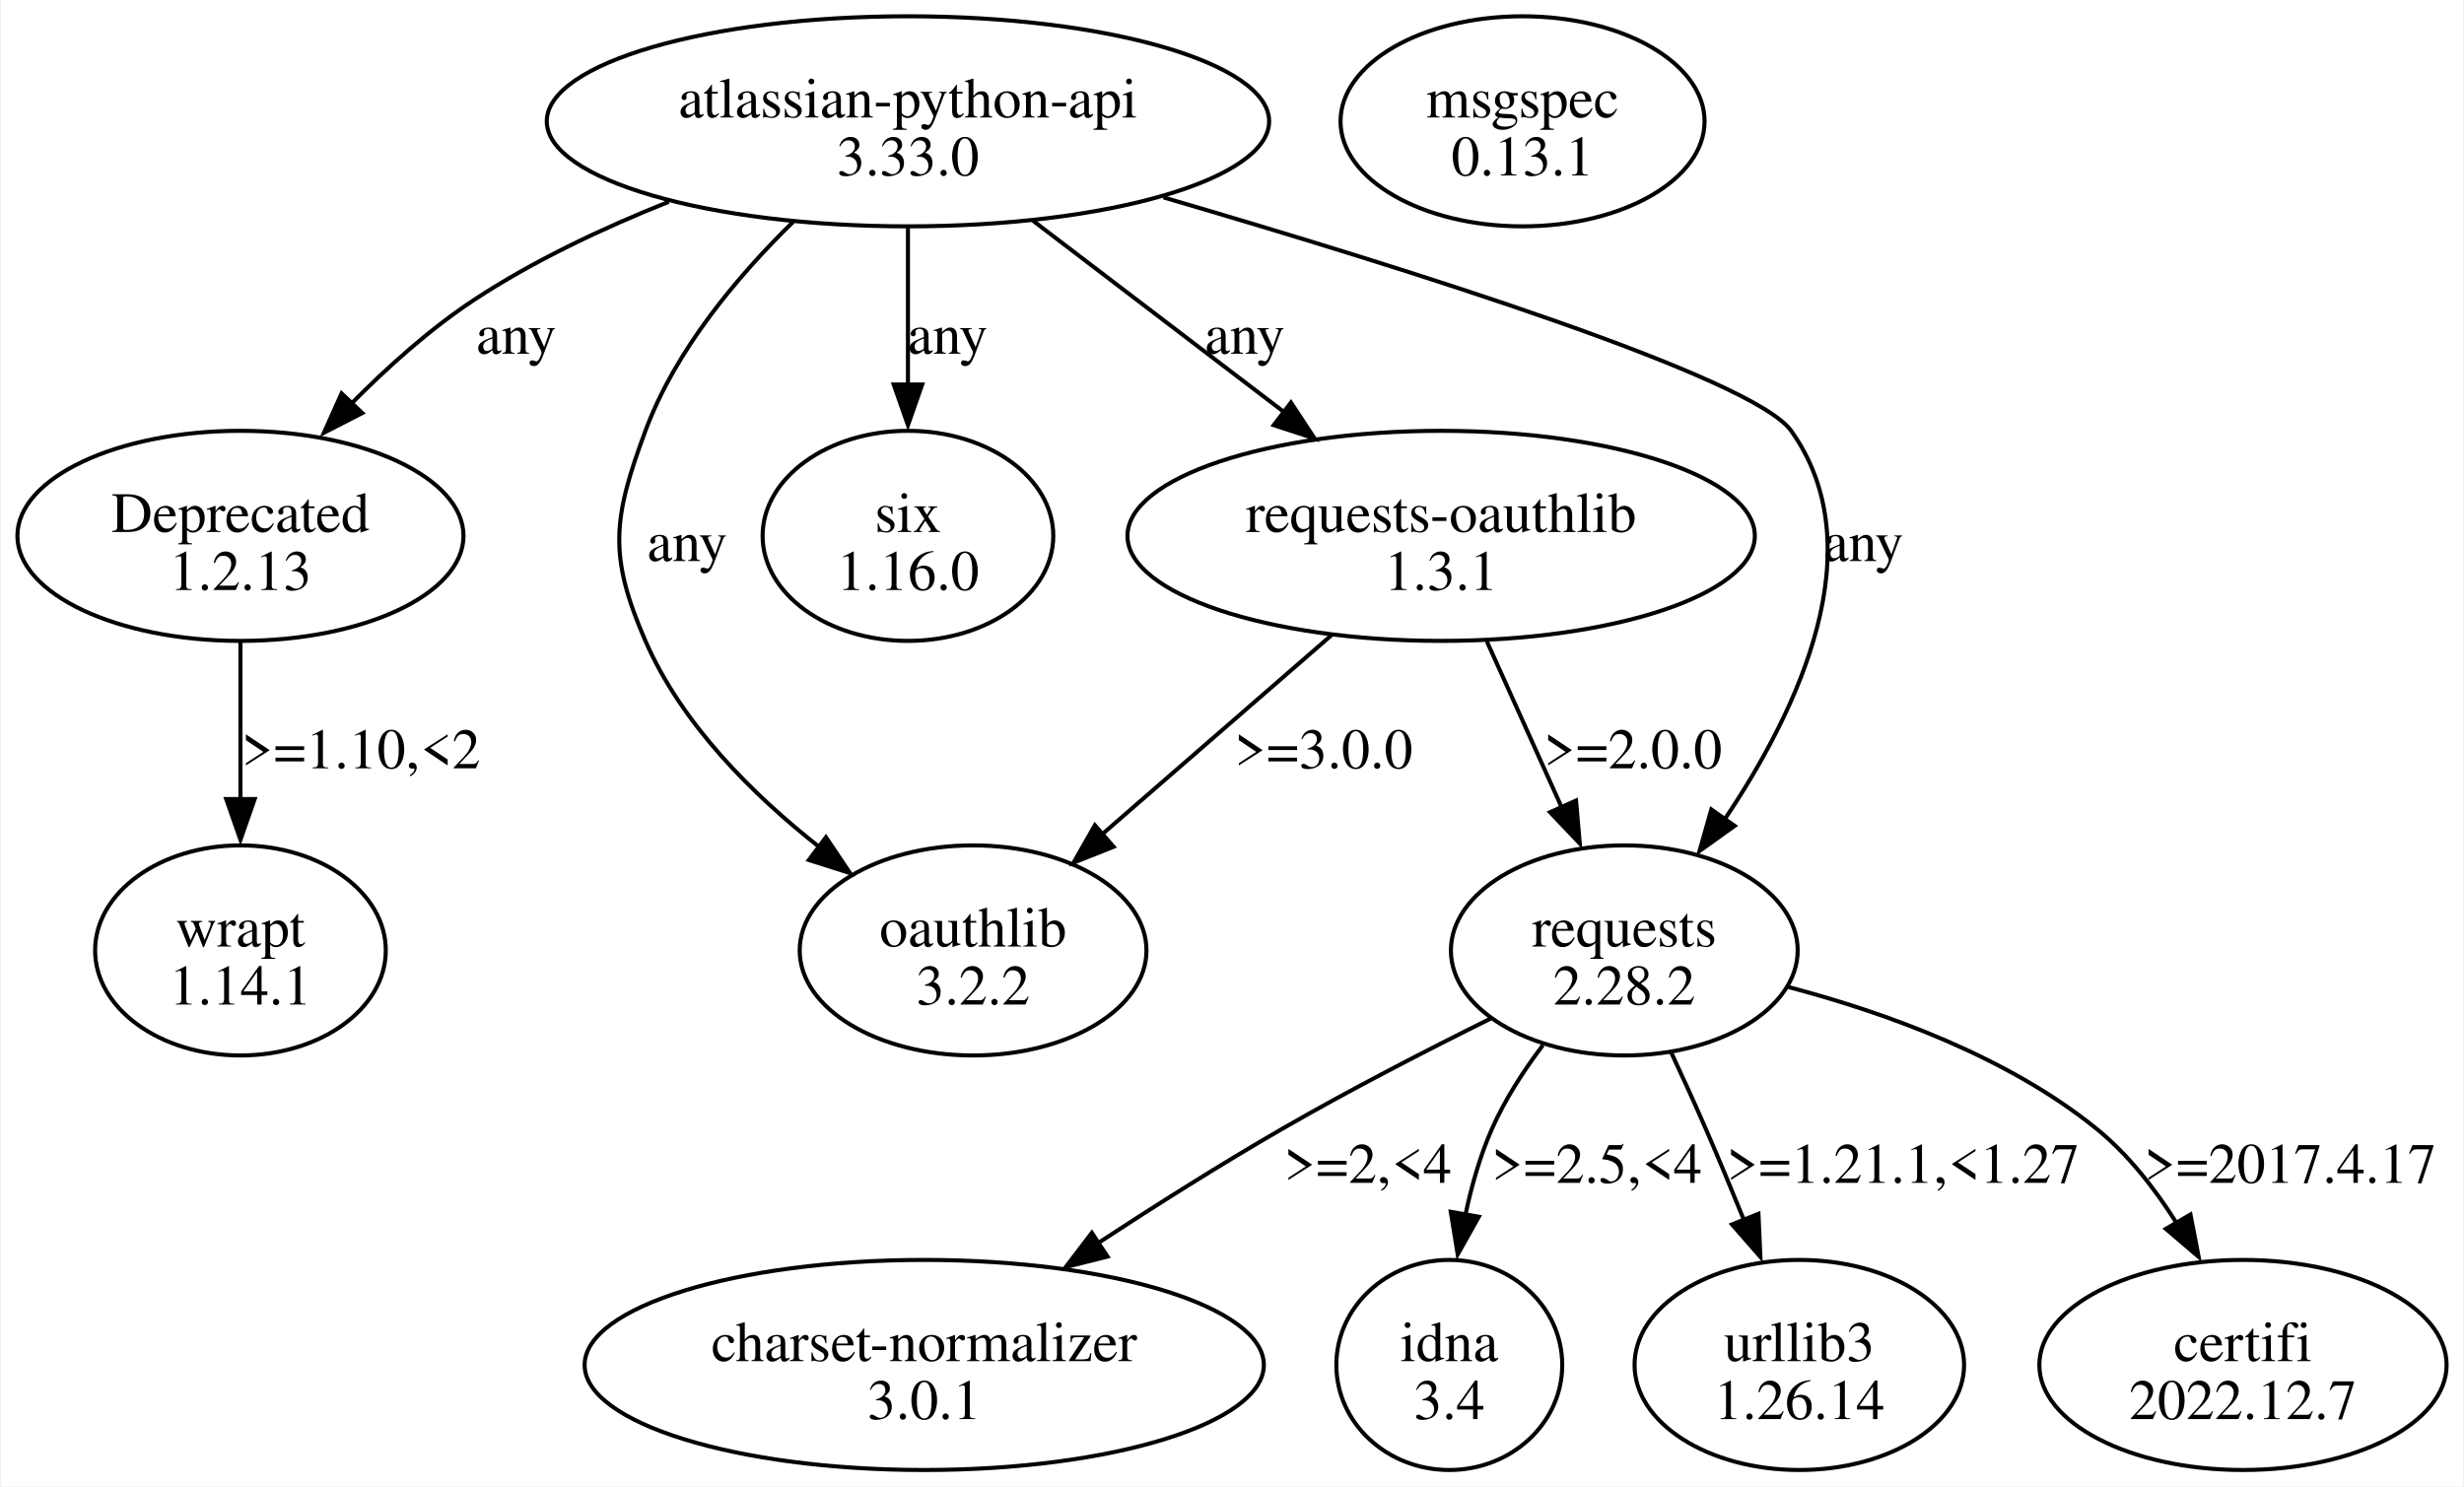
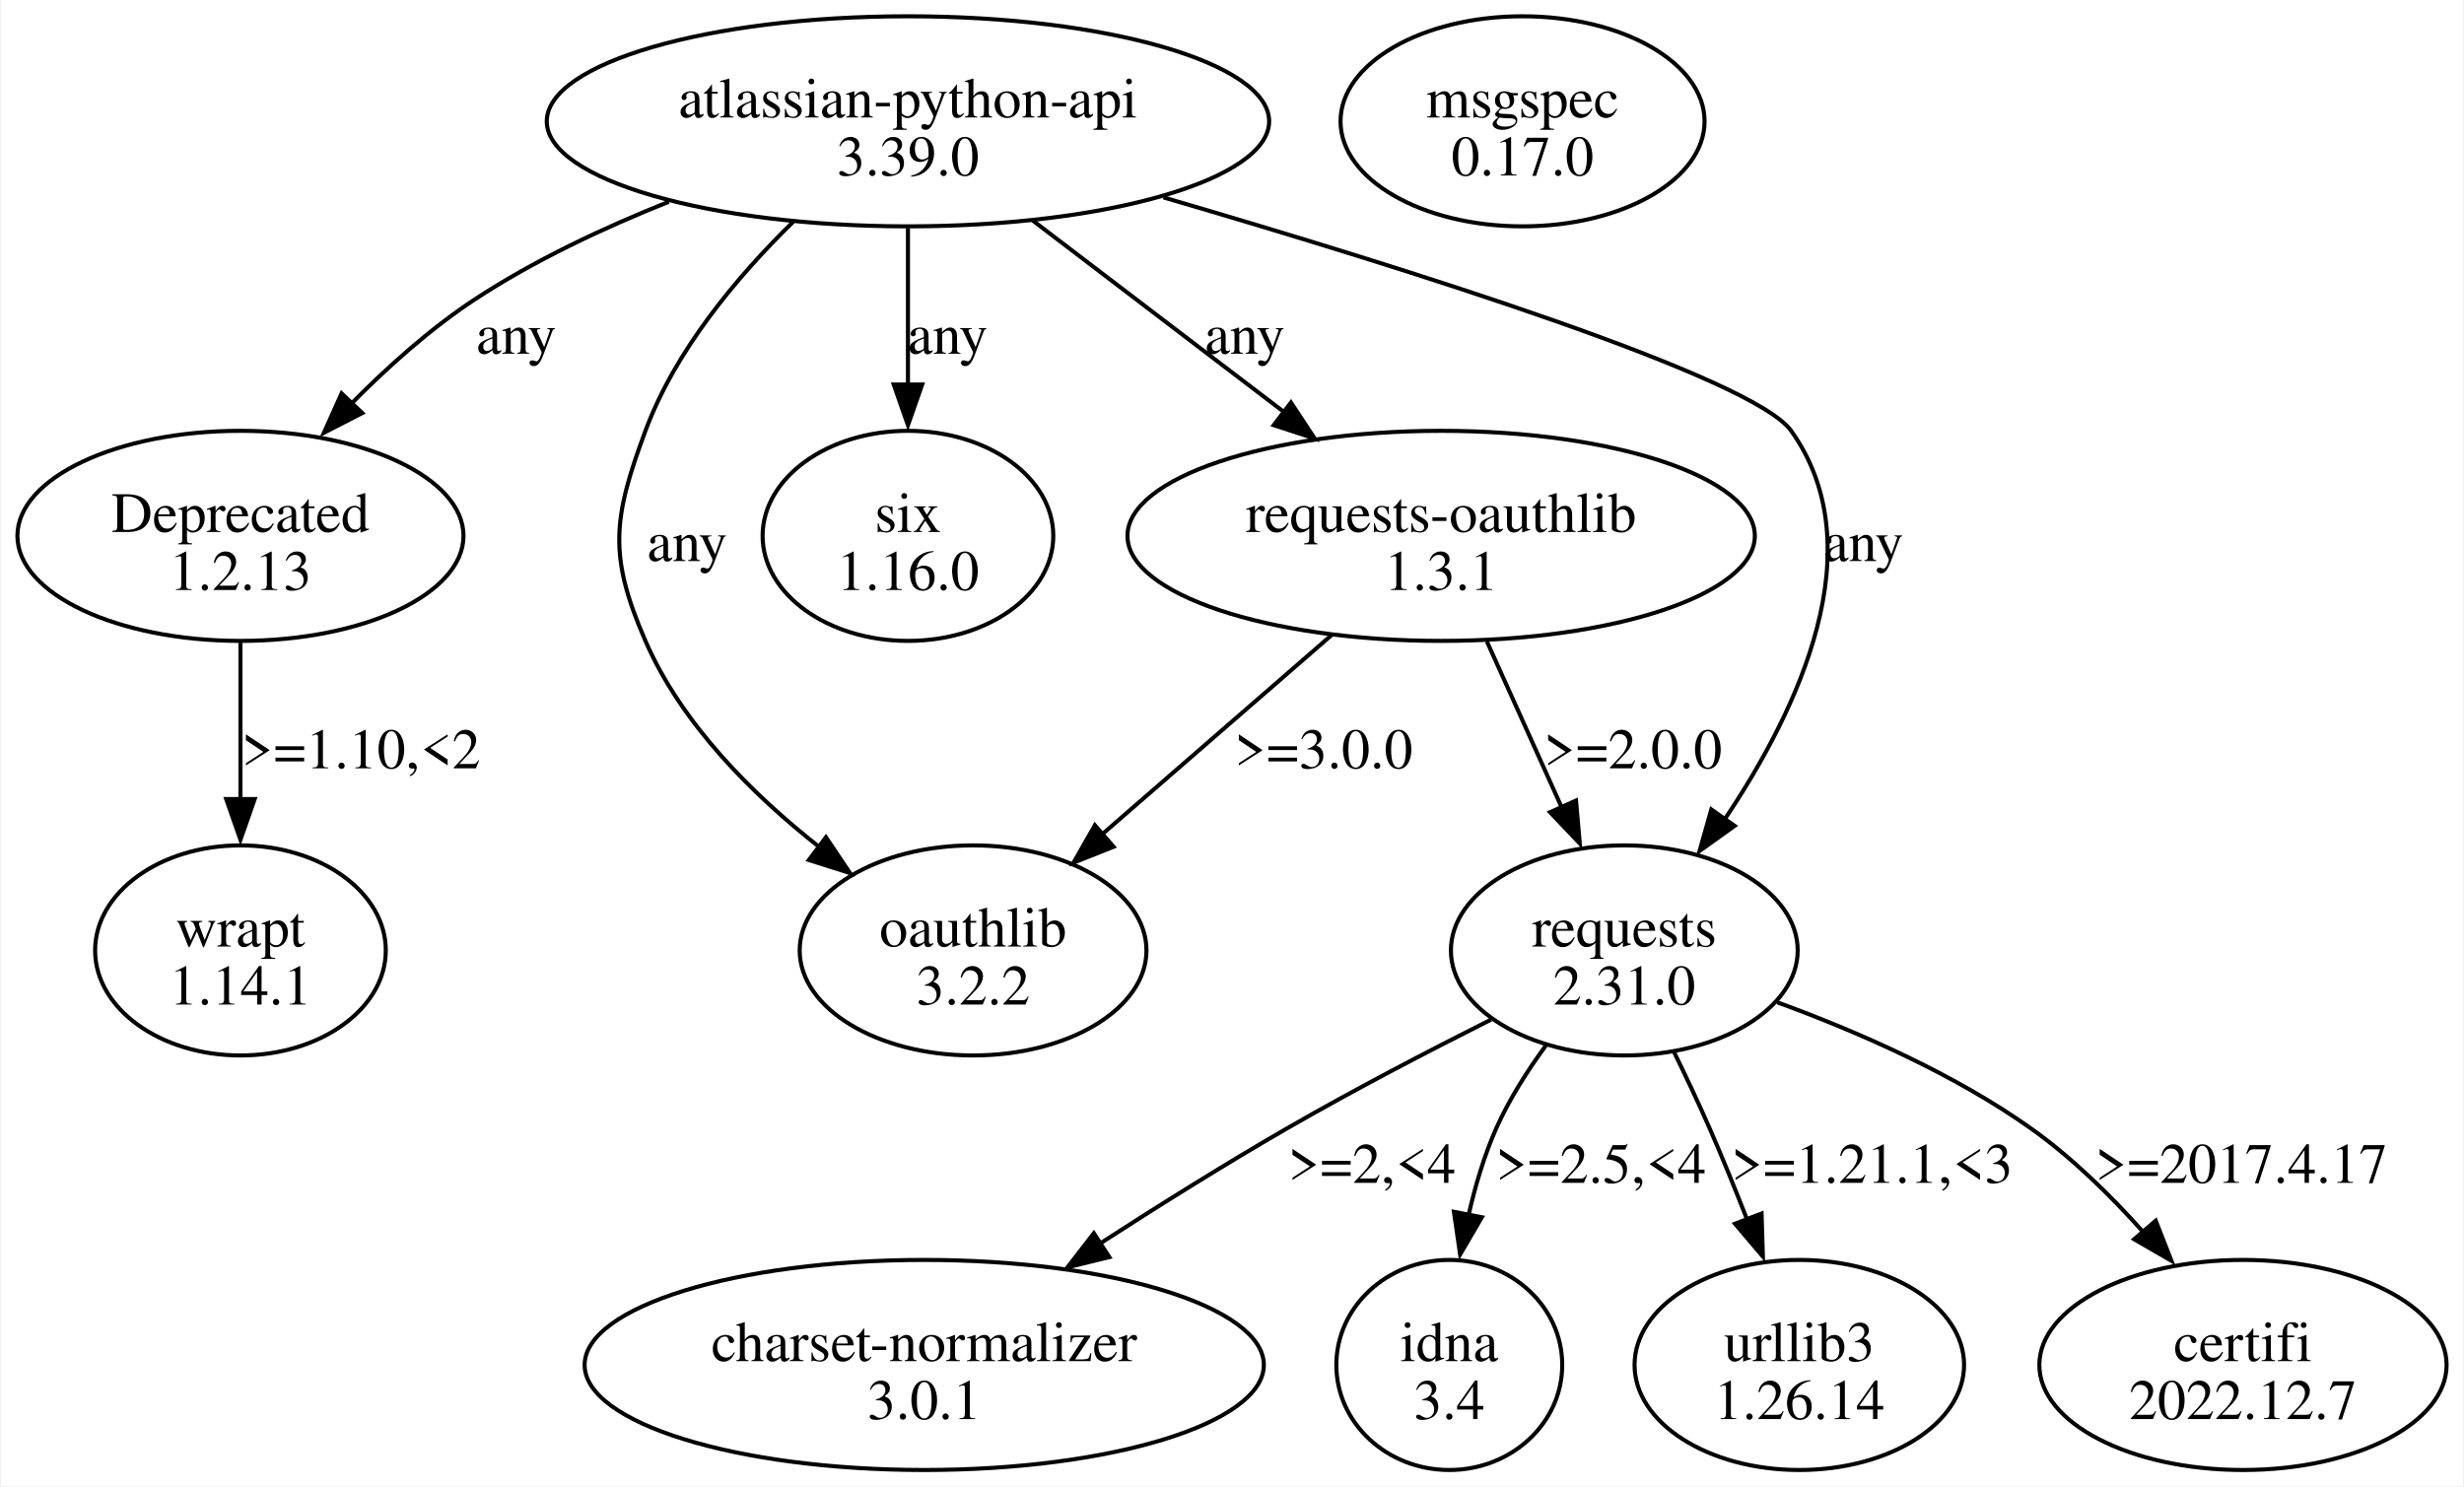
<svg xmlns="http://www.w3.org/2000/svg" width="605pt" height="365pt" viewBox="0.00 0.00 604.83 365.23">
  <g id="graph0" class="graph" transform="scale(1 1) rotate(0) translate(4 361.23)">
    <polygon fill="white" stroke="none" points="-4,4 -4,-361.23 600.83,-361.23 600.83,4 -4,4" />
    <g id="node1" class="node">
      <ellipse fill="none" stroke="black" cx="218.8" cy="-331.42" rx="88.74" ry="25.81" />
      <text text-anchor="middle" x="218.8" y="-332.37" font-family="Times,serif" font-size="14.00">atlassian-python-api</text>
-       <text text-anchor="middle" x="218.8" y="-318.12" font-family="Times,serif" font-size="14.00">3.33.0</text>
+       <text text-anchor="middle" x="218.8" y="-318.12" font-family="Times,serif" font-size="14.00">3.39.0</text>
    </g>
    <g id="node2" class="node">
      <ellipse fill="none" stroke="black" cx="54.8" cy="-229.55" rx="54.8" ry="25.81" />
      <text text-anchor="middle" x="54.8" y="-230.5" font-family="Times,serif" font-size="14.00">Deprecated</text>
      <text text-anchor="middle" x="54.8" y="-216.25" font-family="Times,serif" font-size="14.00">1.2.13</text>
    </g>
    <g id="edge1" class="edge">
      <path fill="none" stroke="black" d="M160.05,-311.65C143.92,-305.22 126.87,-297.19 112.3,-287.61 101.4,-280.43 90.84,-270.96 81.81,-261.8" />
      <polygon fill="black" stroke="black" points="84.73,-259.73 75.31,-254.89 79.65,-264.56 84.73,-259.73" />
      <text text-anchor="middle" x="122.55" y="-274.31" font-family="Times,serif" font-size="14.00">any</text>
    </g>
    <g id="node3" class="node">
      <ellipse fill="none" stroke="black" cx="394.8" cy="-127.68" rx="42.6" ry="25.81" />
      <text text-anchor="middle" x="394.8" y="-128.63" font-family="Times,serif" font-size="14.00">requests</text>
-       <text text-anchor="middle" x="394.8" y="-114.38" font-family="Times,serif" font-size="14.00">2.28.2</text>
+       <text text-anchor="middle" x="394.8" y="-114.38" font-family="Times,serif" font-size="14.00">2.31.0</text>
    </g>
    <g id="edge2" class="edge">
      <path fill="none" stroke="black" d="M281.58,-312.72C342.28,-294.99 426.45,-268.49 435.8,-255.36 456.28,-226.6 437.73,-187.06 419.43,-159.85" />
      <polygon fill="black" stroke="black" points="421.91,-158.29 413.29,-152.12 416.18,-162.32 421.91,-158.29" />
      <text text-anchor="middle" x="453.55" y="-223.37" font-family="Times,serif" font-size="14.00">any</text>
    </g>
    <g id="node4" class="node">
      <ellipse fill="none" stroke="black" cx="218.8" cy="-229.55" rx="35.71" ry="25.81" />
      <text text-anchor="middle" x="218.8" y="-230.5" font-family="Times,serif" font-size="14.00">six</text>
      <text text-anchor="middle" x="218.8" y="-216.25" font-family="Times,serif" font-size="14.00">1.16.0</text>
    </g>
    <g id="edge3" class="edge">
      <path fill="none" stroke="black" d="M218.8,-305.21C218.8,-293.51 218.8,-279.37 218.8,-266.56" />
      <polygon fill="black" stroke="black" points="222.3,-266.74 218.8,-256.74 215.3,-266.74 222.3,-266.74" />
      <text text-anchor="middle" x="228.55" y="-274.31" font-family="Times,serif" font-size="14.00">any</text>
    </g>
    <g id="node5" class="node">
      <ellipse fill="none" stroke="black" cx="234.8" cy="-127.68" rx="42.6" ry="25.81" />
      <text text-anchor="middle" x="234.8" y="-128.63" font-family="Times,serif" font-size="14.00">oauthlib</text>
      <text text-anchor="middle" x="234.8" y="-114.38" font-family="Times,serif" font-size="14.00">3.2.2</text>
    </g>
    <g id="edge4" class="edge">
      <path fill="none" stroke="black" d="M190.61,-306.73C176.82,-293.27 161.65,-275.17 154.3,-255.36 146.33,-233.84 145.15,-224.78 154.3,-203.74 163.19,-183.29 180.7,-165.9 197.12,-153.01" />
      <polygon fill="black" stroke="black" points="198.65,-155.49 204.56,-146.69 194.45,-149.89 198.65,-155.49" />
      <text text-anchor="middle" x="164.55" y="-223.37" font-family="Times,serif" font-size="14.00">any</text>
    </g>
    <g id="node6" class="node">
      <ellipse fill="none" stroke="black" cx="349.8" cy="-229.55" rx="77.07" ry="25.81" />
      <text text-anchor="middle" x="349.8" y="-230.5" font-family="Times,serif" font-size="14.00">requests-oauthlib</text>
      <text text-anchor="middle" x="349.8" y="-216.25" font-family="Times,serif" font-size="14.00">1.3.1</text>
    </g>
    <g id="edge5" class="edge">
      <path fill="none" stroke="black" d="M249.51,-307C267.88,-293 291.38,-275.09 311.01,-260.12" />
      <polygon fill="black" stroke="black" points="312.9,-262.32 318.73,-253.47 308.66,-256.75 312.9,-262.32" />
      <text text-anchor="middle" x="301.55" y="-274.31" font-family="Times,serif" font-size="14.00">any</text>
    </g>
    <g id="node11" class="node">
      <ellipse fill="none" stroke="black" cx="54.8" cy="-127.68" rx="35.71" ry="25.81" />
      <text text-anchor="middle" x="54.8" y="-128.63" font-family="Times,serif" font-size="14.00">wrapt</text>
      <text text-anchor="middle" x="54.8" y="-114.38" font-family="Times,serif" font-size="14.00">1.14.1</text>
    </g>
    <g id="edge12" class="edge">
      <path fill="none" stroke="black" d="M54.8,-203.35C54.8,-191.64 54.8,-177.5 54.8,-164.69" />
      <polygon fill="black" stroke="black" points="58.3,-164.87 54.8,-154.87 51.3,-164.87 58.3,-164.87" />
      <text text-anchor="middle" x="84.43" y="-172.44" font-family="Times,serif" font-size="14.00">&gt;=1.10,&lt;2</text>
    </g>
    <g id="node7" class="node">
      <ellipse fill="none" stroke="black" cx="222.8" cy="-25.81" rx="83.44" ry="25.81" />
      <text text-anchor="middle" x="222.8" y="-26.76" font-family="Times,serif" font-size="14.00">charset-normalizer</text>
      <text text-anchor="middle" x="222.8" y="-12.51" font-family="Times,serif" font-size="14.00">3.0.1</text>
    </g>
    <g id="edge8" class="edge">
-       <path fill="none" stroke="black" d="M362.07,-110.99C346.36,-103.2 327.39,-93.44 310.8,-83.87 295.79,-75.21 279.78,-65.11 265.59,-55.82" />
-       <polygon fill="black" stroke="black" points="267.83,-52.45 257.56,-49.87 263.98,-58.29 267.83,-52.45" />
-       <text text-anchor="middle" x="331.8" y="-70.57" font-family="Times,serif" font-size="14.00">&gt;=2,&lt;4</text>
+       <path fill="none" stroke="black" d="M362.1,-110.7C346.66,-102.94 328.09,-93.27 311.8,-83.87 296.67,-75.14 280.49,-65.02 266.14,-55.75" />
+       <polygon fill="black" stroke="black" points="268.28,-52.32 257.99,-49.8 264.47,-58.18 268.28,-52.32" />
+       <text text-anchor="middle" x="332.8" y="-70.57" font-family="Times,serif" font-size="14.00">&gt;=2,&lt;4</text>
    </g>
    <g id="node8" class="node">
      <ellipse fill="none" stroke="black" cx="351.8" cy="-25.81" rx="27.75" ry="25.81" />
      <text text-anchor="middle" x="351.8" y="-26.76" font-family="Times,serif" font-size="14.00">idna</text>
      <text text-anchor="middle" x="351.8" y="-12.51" font-family="Times,serif" font-size="14.00">3.4</text>
    </g>
    <g id="edge9" class="edge">
-       <path fill="none" stroke="black" d="M374.79,-104.38C370.05,-98.11 365.47,-91.04 362.3,-83.87 359.38,-77.26 357.28,-69.88 355.76,-62.67" />
-       <polygon fill="black" stroke="black" points="359.06,-62.23 353.87,-52.99 352.16,-63.45 359.06,-62.23" />
-       <text text-anchor="middle" x="388.05" y="-70.57" font-family="Times,serif" font-size="14.00">&gt;=2.5,&lt;4</text>
+       <path fill="none" stroke="black" d="M375.5,-104.27C370.91,-98 366.44,-90.96 363.3,-83.87 360.37,-77.24 358.18,-69.85 356.54,-62.64" />
+       <polygon fill="black" stroke="black" points="359.81,-62.11 354.46,-52.96 352.94,-63.45 359.81,-62.11" />
+       <text text-anchor="middle" x="389.05" y="-70.57" font-family="Times,serif" font-size="14.00">&gt;=2.5,&lt;4</text>
    </g>
    <g id="node9" class="node">
      <ellipse fill="none" stroke="black" cx="437.8" cy="-25.81" rx="40.48" ry="25.81" />
      <text text-anchor="middle" x="437.8" y="-26.76" font-family="Times,serif" font-size="14.00">urllib3</text>
      <text text-anchor="middle" x="437.8" y="-12.51" font-family="Times,serif" font-size="14.00">1.26.14</text>
    </g>
    <g id="edge10" class="edge">
-       <path fill="none" stroke="black" d="M406.24,-102.78C409.1,-96.65 412.12,-90.04 414.8,-83.87 417.93,-76.68 421.15,-68.92 424.16,-61.51" />
-       <polygon fill="black" stroke="black" points="427.76,-62.95 428.24,-52.36 421.26,-60.34 427.76,-62.95" />
-       <text text-anchor="middle" x="463.3" y="-70.57" font-family="Times,serif" font-size="14.00">&gt;=1.21.1,&lt;1.27</text>
+       <path fill="none" stroke="black" d="M406.95,-102.85C409.95,-96.72 413.08,-90.09 415.8,-83.87 418.92,-76.73 422.06,-68.99 424.95,-61.59" />
+       <polygon fill="black" stroke="black" points="428.53,-63.03 428.85,-52.44 422,-60.52 428.53,-63.03" />
+       <text text-anchor="middle" x="455.68" y="-70.57" font-family="Times,serif" font-size="14.00">&gt;=1.21.1,&lt;3</text>
    </g>
    <g id="node10" class="node">
      <ellipse fill="none" stroke="black" cx="546.8" cy="-25.81" rx="50.03" ry="25.81" />
      <text text-anchor="middle" x="546.8" y="-26.76" font-family="Times,serif" font-size="14.00">certifi</text>
      <text text-anchor="middle" x="546.8" y="-12.51" font-family="Times,serif" font-size="14.00">2022.12.7</text>
    </g>
    <g id="edge11" class="edge">
-       <path fill="none" stroke="black" d="M435.13,-118.68C459.08,-112.36 488.95,-101.57 510.8,-83.87 518.54,-77.6 525.11,-69.21 530.43,-60.78" />
-       <polygon fill="black" stroke="black" points="533.9,-62.78 535.91,-52.38 527.85,-59.26 533.9,-62.78" />
-       <text text-anchor="middle" x="558.43" y="-70.57" font-family="Times,serif" font-size="14.00">&gt;=2017.4.17</text>
+       <path fill="none" stroke="black" d="M432.4,-114.92C452.05,-107.74 475.87,-97.33 494.8,-83.87 504.75,-76.79 514.21,-67.53 522.26,-58.52" />
+       <polygon fill="black" stroke="black" points="525.37,-61.27 529.23,-51.4 520.06,-56.71 525.37,-61.27" />
+       <text text-anchor="middle" x="546.43" y="-70.57" font-family="Times,serif" font-size="14.00">&gt;=2017.4.17</text>
    </g>
    <g id="edge7" class="edge">
      <path fill="none" stroke="black" d="M361.04,-203.6C366.6,-191.27 373.4,-176.18 379.43,-162.79" />
      <polygon fill="black" stroke="black" points="382.94,-164.51 383.86,-153.96 376.56,-161.64 382.94,-164.51" />
      <text text-anchor="middle" x="396.93" y="-172.44" font-family="Times,serif" font-size="14.00">&gt;=2.0.0</text>
    </g>
    <g id="edge6" class="edge">
      <path fill="none" stroke="black" d="M322.84,-205.13C306.07,-190.57 284.41,-171.76 266.77,-156.44" />
      <polygon fill="black" stroke="black" points="269.32,-153.15 259.48,-149.24 264.73,-158.44 269.32,-153.15" />
      <text text-anchor="middle" x="320.93" y="-172.44" font-family="Times,serif" font-size="14.00">&gt;=3.0.0</text>
    </g>
    <g id="node12" class="node">
      <ellipse fill="none" stroke="black" cx="369.8" cy="-331.42" rx="44.72" ry="25.81" />
      <text text-anchor="middle" x="369.8" y="-332.37" font-family="Times,serif" font-size="14.00">msgspec</text>
-       <text text-anchor="middle" x="369.8" y="-318.12" font-family="Times,serif" font-size="14.00">0.13.1</text>
+       <text text-anchor="middle" x="369.8" y="-318.12" font-family="Times,serif" font-size="14.00">0.17.0</text>
    </g>
  </g>
</svg>
